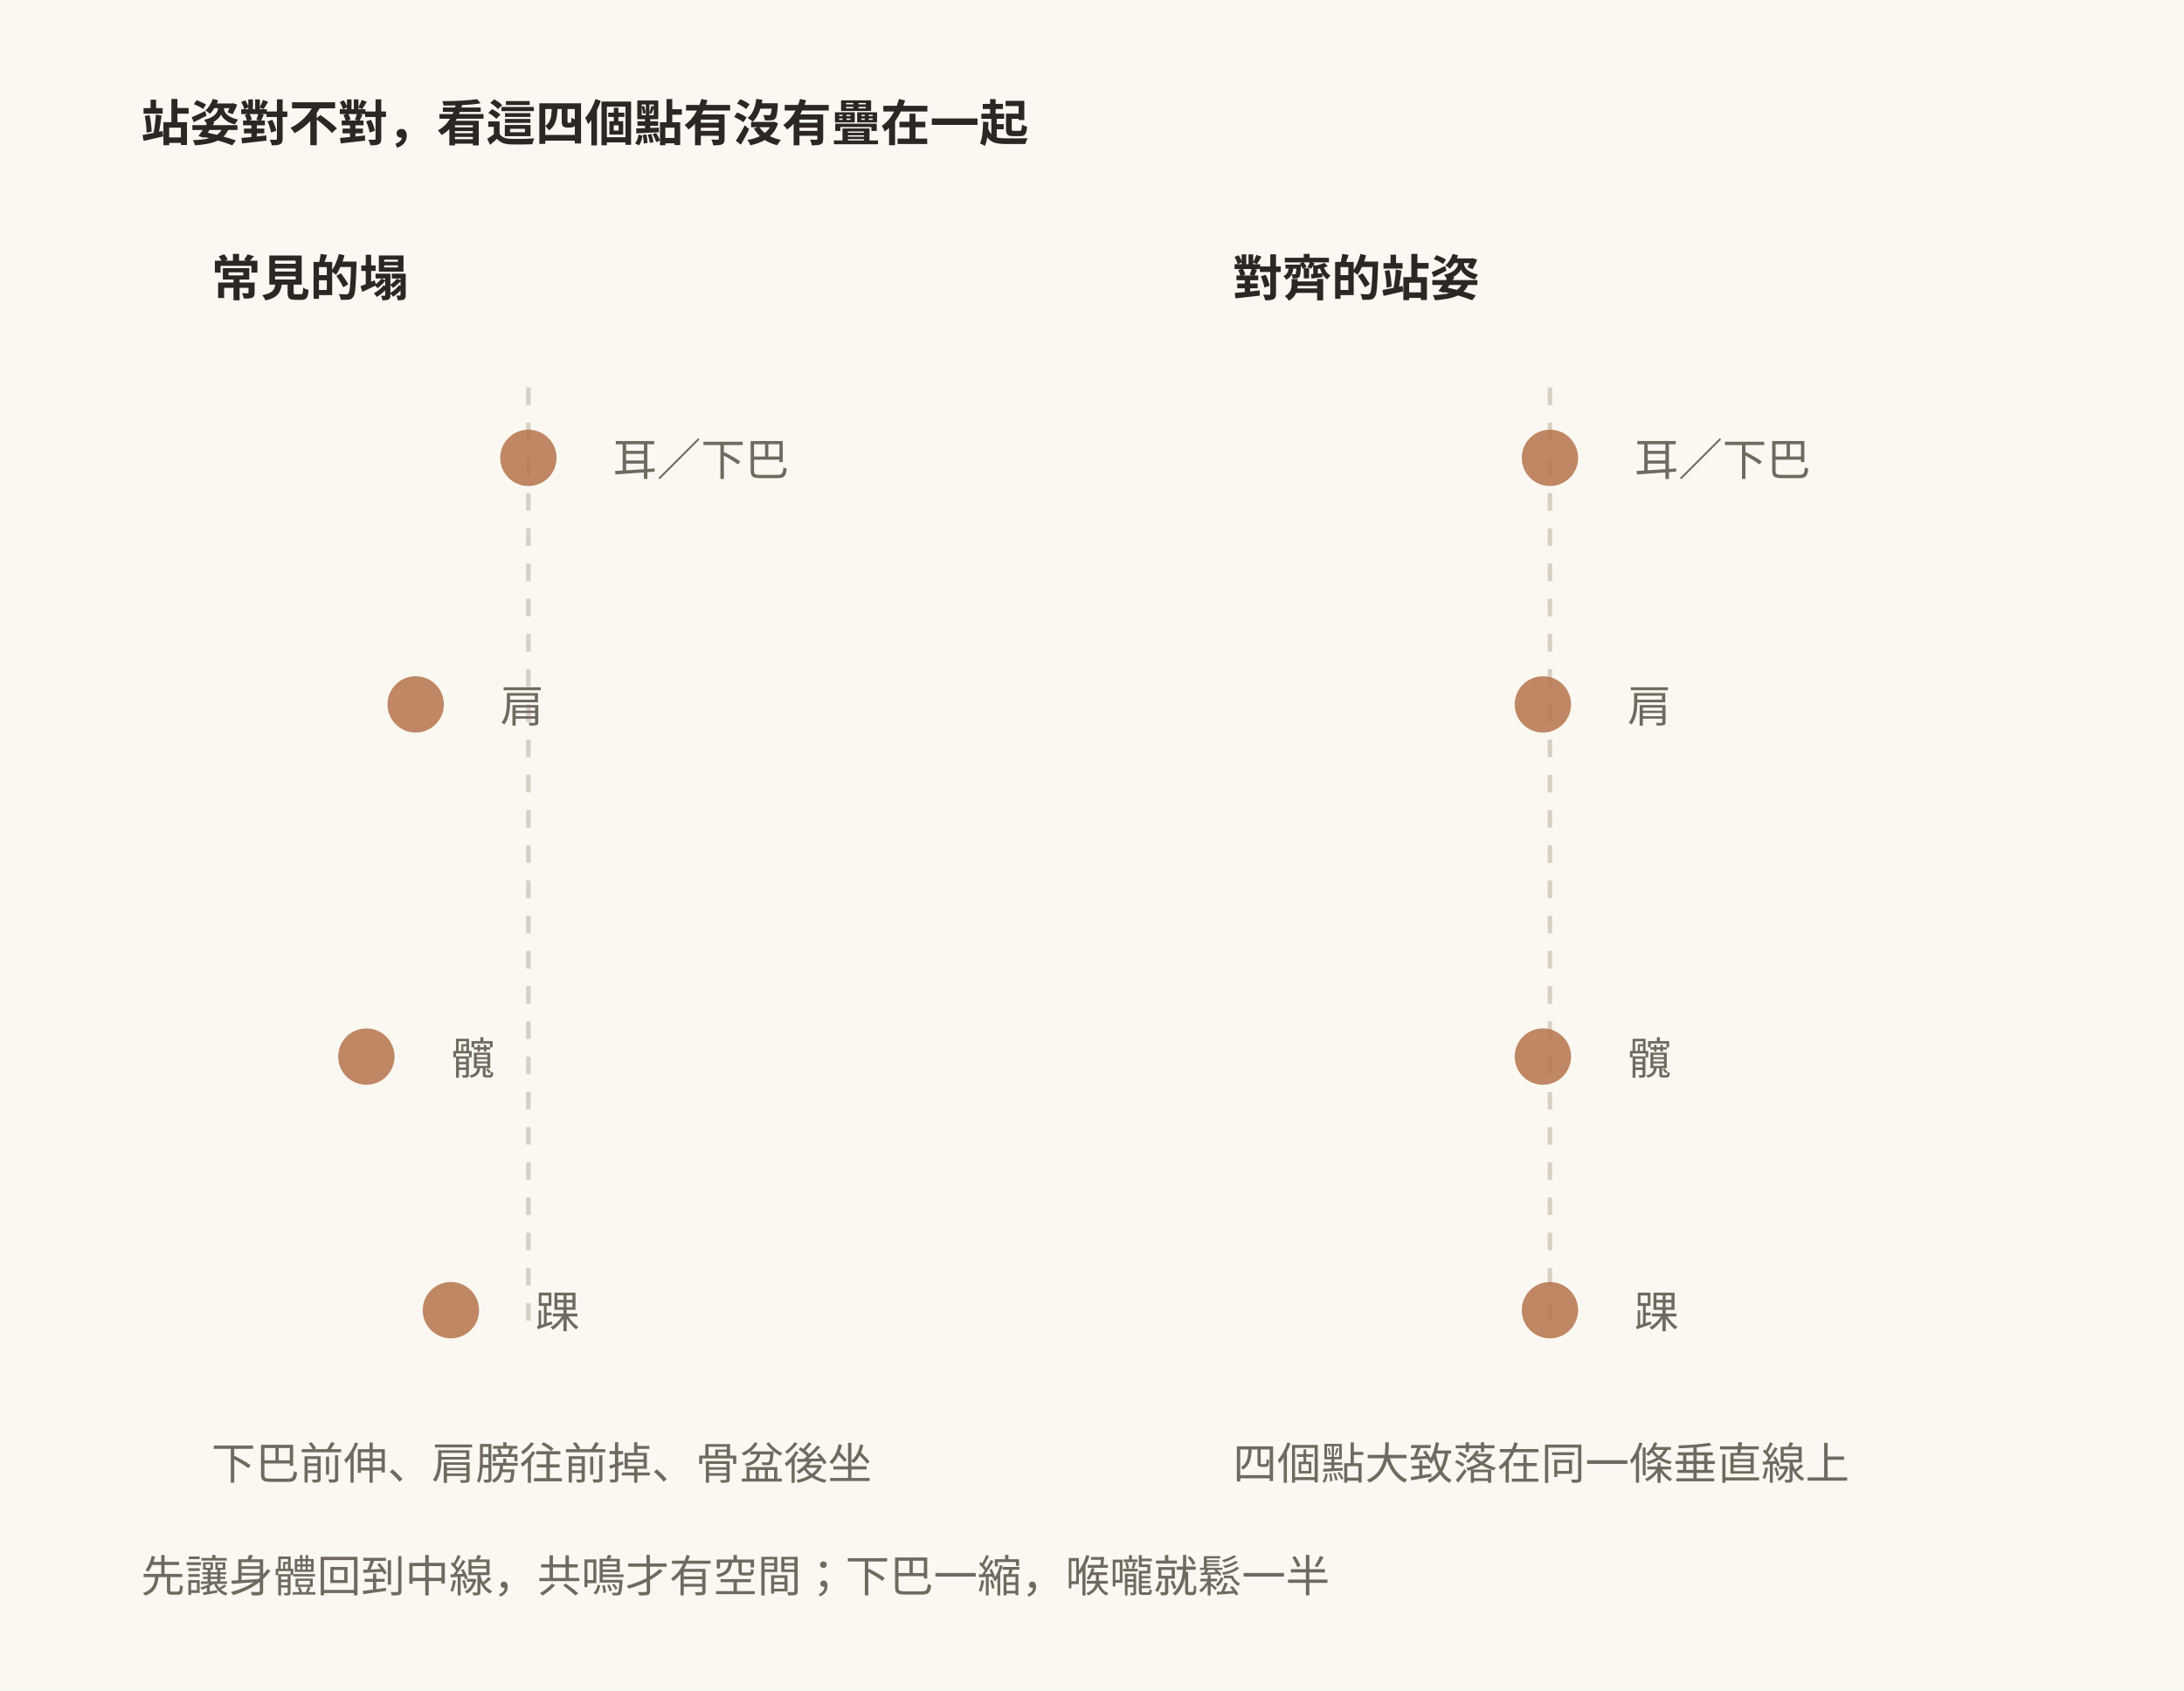
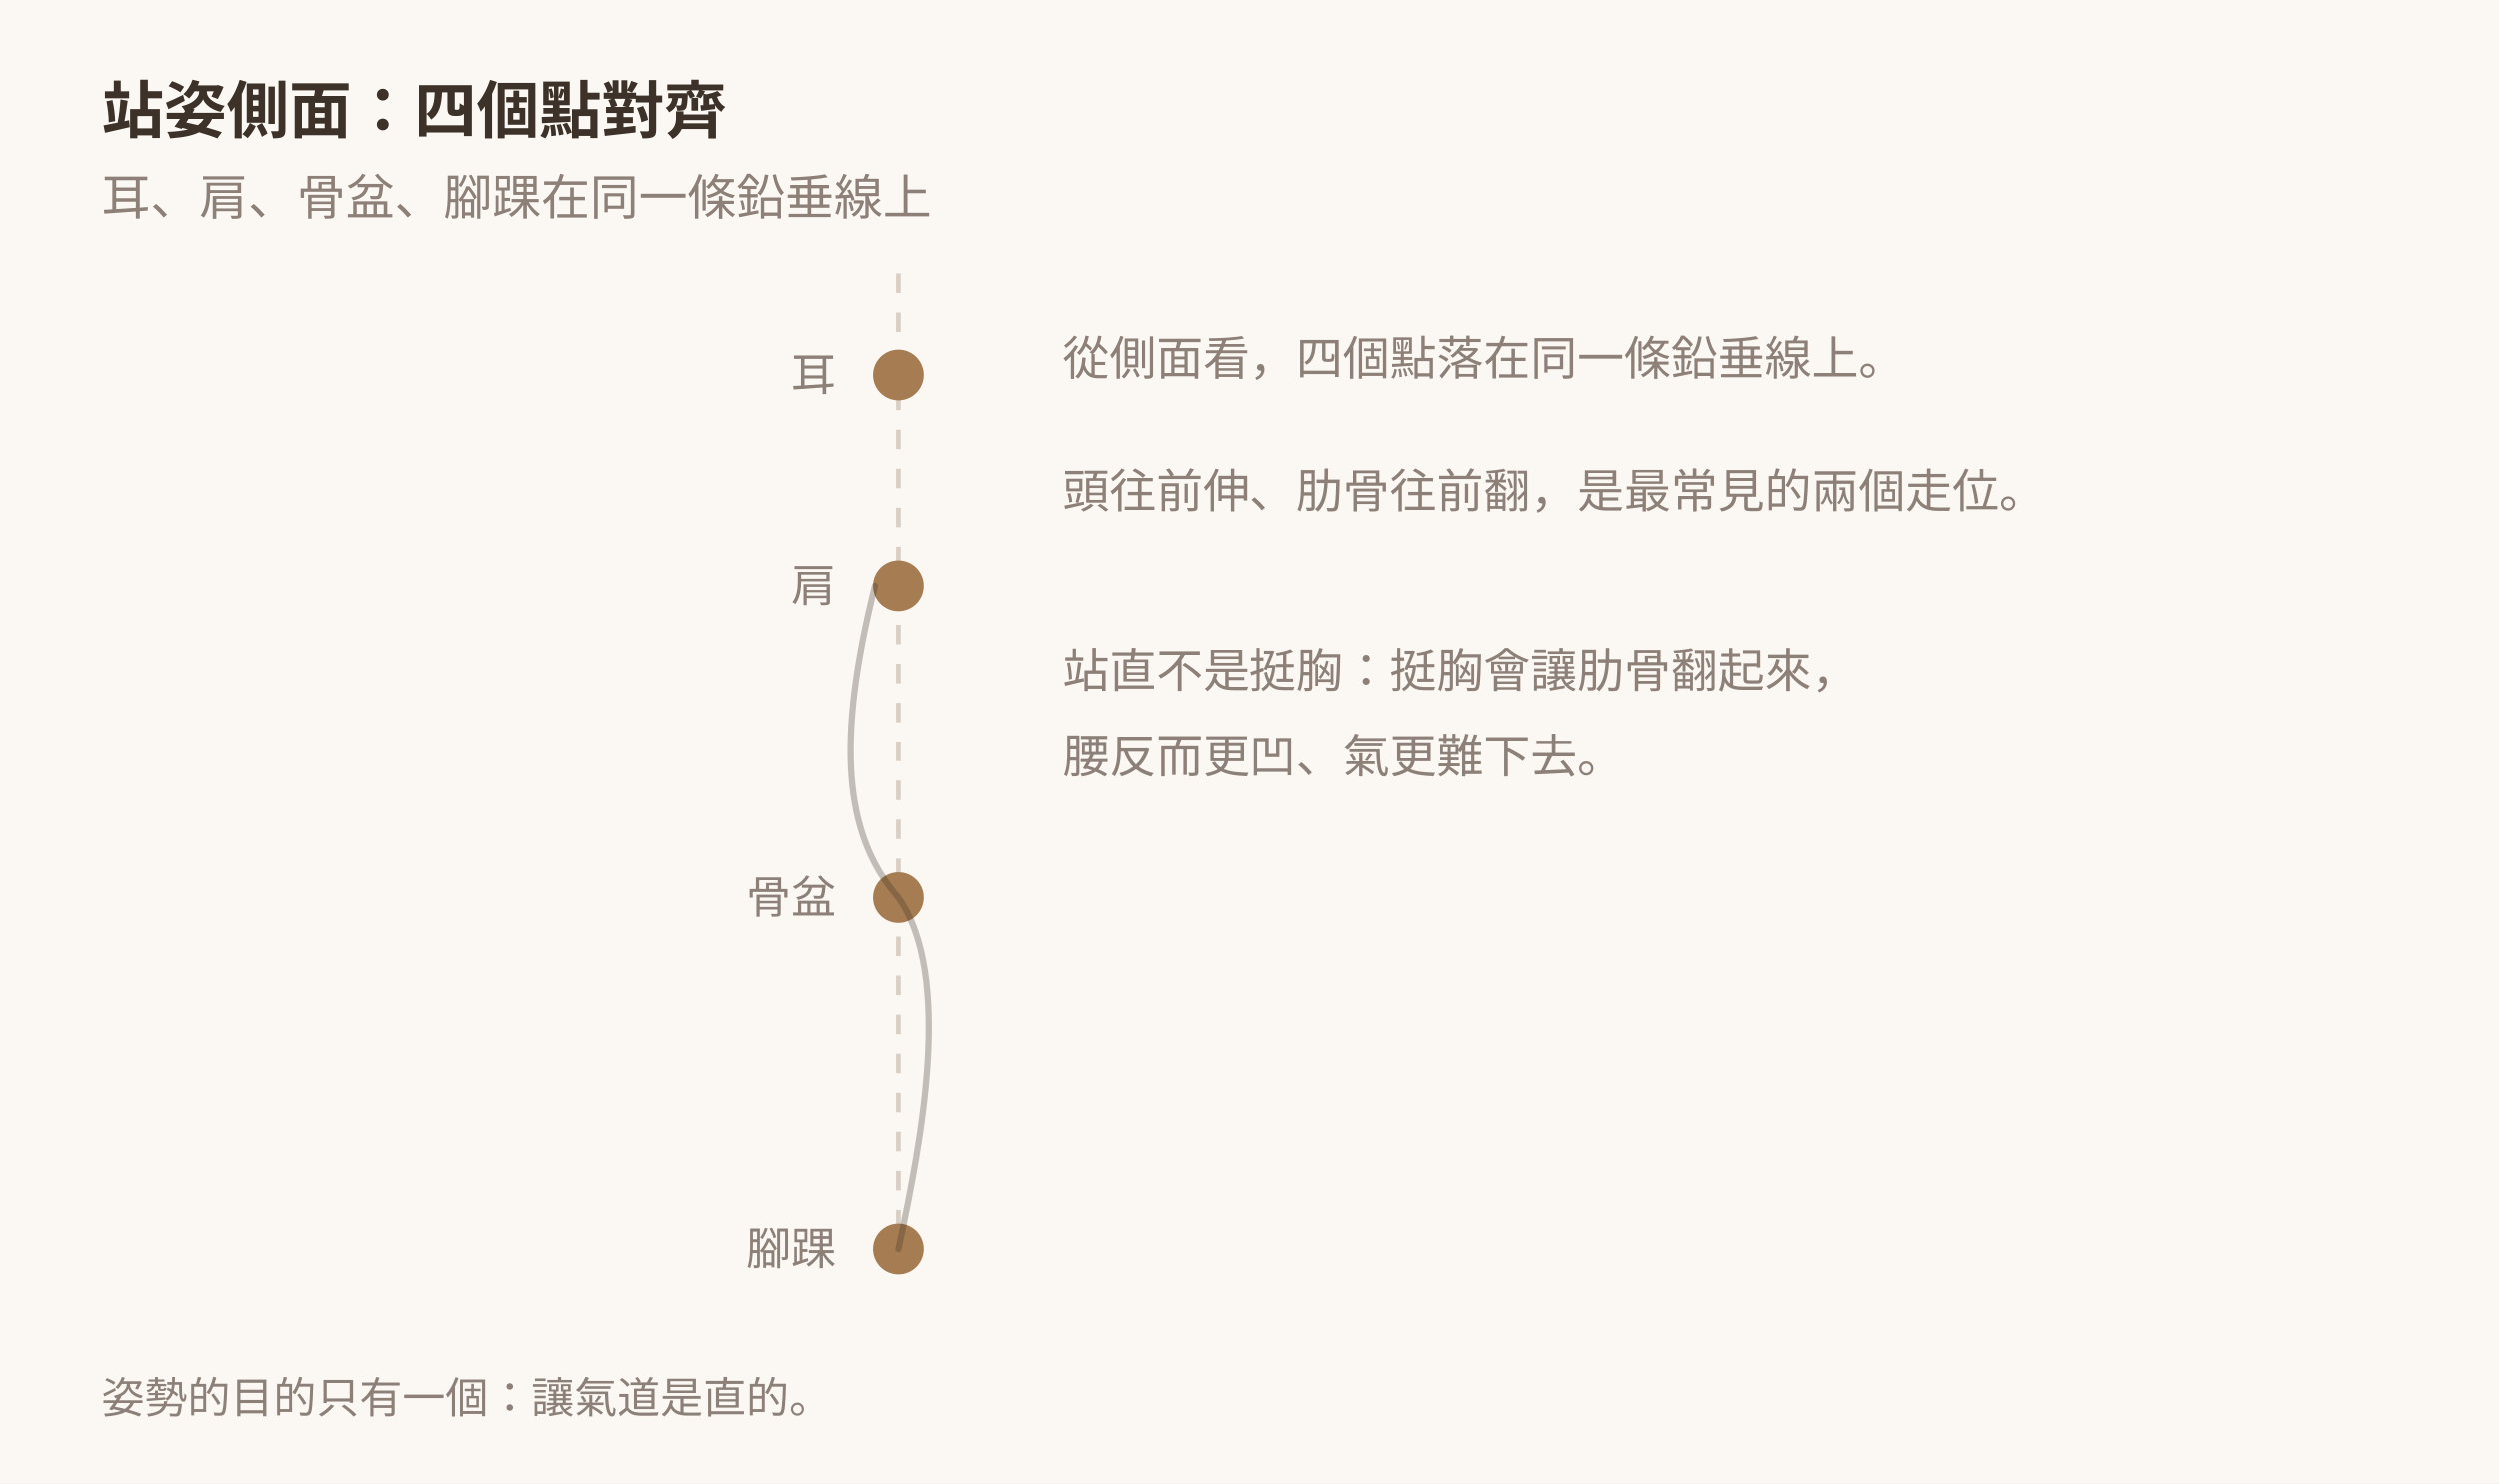
- <svg xmlns="http://www.w3.org/2000/svg" viewBox="0 0 620 480" role="img" aria-label="站姿側面：耳朵、肩膀、骨盆與腳踝的位置關係">
-   <rect width="620" height="480" fill="#fbf8f2" />
+ <svg xmlns="http://www.w3.org/2000/svg" viewBox="0 0 640 380" role="img" aria-label="站姿側面：四個點對齊">
+   <rect width="640" height="380" fill="#FBF8F4" />
  <style>
-     .out   { fill: none; stroke: #2a2724; stroke-width: 1.8; stroke-linejoin: round; stroke-linecap: round; }
-     .lead  { fill: none; stroke: #2a2724; stroke-width: .9; }
-     .dot   { fill: #2a2724; }
-     .skin  { fill: #f1e0d6; stroke: #2a2724; stroke-width: 1.8; }
-     .muc   { fill: #e2a99b; stroke: #cb8f82; stroke-width: 1.2; }
-     .muc2  { fill: #cb8f82; stroke: #2a2724; stroke-width: 1.4; }
-     .cart  { fill: #d5d5c2; stroke: #2a2724; stroke-width: 1.5; }
-     .bone  { fill: #ece6d8; stroke: #2a2724; stroke-width: 1.4; }
-     .air   { fill: #d5e5e7; stroke: #2a2724; stroke-width: 1.3; }
-     .fold  { fill: #f6f3ea; stroke: #c9c1ac; stroke-width: 1.6; }
-     .musc  { fill: #cf8f88; stroke: #2a2724; stroke-width: 1.1; }
-     .hl    { fill: #b5734a; fill-opacity: .22; stroke: #b5734a; stroke-width: 1.7; }
-     .hl2   { fill: #7d9b76; fill-opacity: .22; stroke: #7d9b76; stroke-width: 1.7; }
-     .ink   { fill: none; stroke: #2a2724; stroke-width: 1.8; stroke-linejoin: round; stroke-linecap: round; }
-     .ave   { fill: none; stroke: #b5734a; stroke-width: 2.2; stroke-linejoin: round; stroke-linecap: round; }
-     .ave2  { fill: none; stroke: #7d9b76; stroke-width: 2.2; stroke-linejoin: round; stroke-linecap: round; }
-     .thin  { fill: none; stroke: #d8d0c2; stroke-width: 1.3; stroke-dasharray: 5 5; }
-     .lbl   { font-family: 'Noto Sans TC','PingFang TC',system-ui,sans-serif; font-size: 14px; fill: #2a2724; }
-     .lbl-s { font-family: 'Noto Sans TC','PingFang TC',system-ui,sans-serif; font-size: 12px; fill: #6f6a60; }
-     .lbl-b { font-family: 'Noto Sans TC','PingFang TC',system-ui,sans-serif; font-size: 14px; fill: #2a2724; font-weight: 700; }
- 
-     .grid { fill: none; stroke: #d8d0c2; stroke-width: 1.2; }
-     .fill { fill: #b5734a; opacity: .18; stroke: #b5734a; stroke-width: 1.8; }
-     .fill2 { fill: #7d9b76; opacity: .18; stroke: #7d9b76; stroke-width: 1.8; }
-     .solid { fill: #b5734a; opacity: .85; }
-     .solid2 { fill: #7d9b76; opacity: .85; }
-     .lbl-s { font-size: 12.5px; }
+     .t   { font-family: 'Noto Sans TC','PingFang TC','Microsoft JhengHei',system-ui,sans-serif; fill: #3D3229; }
+     .tb  { font-family: 'Noto Sans TC','PingFang TC','Microsoft JhengHei',system-ui,sans-serif; fill: #3D3229; font-weight: 700; }
+     .ts  { font-family: 'Noto Sans TC','PingFang TC','Microsoft JhengHei',system-ui,sans-serif; fill: #8C8078; }
+     .num { font-family: 'Noto Sans TC','PingFang TC','Microsoft JhengHei',system-ui,sans-serif; fill: #FFFFFF; font-weight: 700; font-size: 11px; }
+     .ink { fill: none; stroke: #3D3229; stroke-width: 1.6; stroke-linejoin: round; stroke-linecap: round; }
+     .thin{ fill: none; stroke: #D9CFC4; stroke-width: 1.1; }
+     .dash{ fill: none; stroke: #D9CFC4; stroke-width: 1.1; stroke-dasharray: 4 5; }
+     .lead{ fill: none; stroke: #8C8078; stroke-width: 1; }
+     .acc { fill: none; stroke: #A67C52; stroke-width: 2; stroke-linejoin: round; stroke-linecap: round; }
+     .blue{ fill: none; stroke: #6B8FBF; stroke-width: 2; stroke-linejoin: round; stroke-linecap: round; }
+     .green{ fill: none; stroke: #6F8F6A; stroke-width: 2; stroke-linejoin: round; stroke-linecap: round; }
+     .red { fill: none; stroke: #B0563F; stroke-width: 2; stroke-linejoin: round; stroke-linecap: round; }
+     .dot { fill: #3D3229; }
  </style>
-   <text class="lbl-b" x="40" y="40">站姿對不對，看這四個點有沒有疊在一起</text>
-   <text class="lbl-b" x="60" y="84">常見的塌</text>
-   <path class="thin" d="M150 110 L150 380" stroke-dasharray="4 6" />
-   <circle class="solid" cx="150" cy="130" r="8" />
-   <text class="lbl-s" x="174" y="135">耳／下巴</text>
-   <circle class="solid" cx="118" cy="200" r="8" />
-   <text class="lbl-s" x="142" y="205">肩</text>
-   <circle class="solid" cx="104" cy="300" r="8" />
-   <text class="lbl-s" x="128" y="305">髖</text>
-   <circle class="solid" cx="128" cy="372" r="8" />
-   <text class="lbl-s" x="152" y="377">踝</text>
-   <text class="lbl-s" x="60" y="420">下巴前伸、肩膀往前掉、骨盆後坐</text>
-   <text class="lbl-b" x="350" y="84">對齊的站姿</text>
-   <path class="thin" d="M440 110 L440 380" stroke-dasharray="4 6" />
-   <circle class="solid" cx="440" cy="130" r="8" />
-   <text class="lbl-s" x="464" y="135">耳／下巴</text>
-   <circle class="solid" cx="438" cy="200" r="8" />
-   <text class="lbl-s" x="462" y="205">肩</text>
-   <circle class="solid" cx="438" cy="300" r="8" />
-   <text class="lbl-s" x="462" y="305">髖</text>
-   <circle class="solid" cx="440" cy="372" r="8" />
-   <text class="lbl-s" x="464" y="377">踝</text>
-   <text class="lbl-s" x="350" y="420">四個點大致落在同一條垂直線上</text>
-   <text class="lbl-s" x="40" y="452">先讓身體回到中線，共鳴才有空間；下巴一縮，喉嚨就鬆一半</text>
+   <text x="26" y="34" class="tb" font-size="16">站姿側面：四個點對齊</text>
+   <text x="26" y="55" class="ts" font-size="12.5">耳、肩、骨盆、腳踝在同一條鉛垂線上</text>
+   <path d="M230 70 L230 330" fill="none" stroke="#D9CFC4" stroke-width="1.2" stroke-dasharray="5 5" />
+   <circle cx="230" cy="96" r="6.5" fill="#A67C52" />
+   <text x="214" y="100" class="ts" font-size="11.5" text-anchor="end">耳</text>
+   <circle cx="230" cy="150" r="6.5" fill="#A67C52" />
+   <text x="214" y="154" class="ts" font-size="11.5" text-anchor="end">肩</text>
+   <circle cx="230" cy="230" r="6.5" fill="#A67C52" />
+   <text x="214" y="234" class="ts" font-size="11.5" text-anchor="end">骨盆</text>
+   <circle cx="230" cy="320" r="6.5" fill="#A67C52" />
+   <text x="214" y="324" class="ts" font-size="11.5" text-anchor="end">腳踝</text>
+   <path d="M224 150 C214 190 216 214 230 230 C244 250 236 292 230 320" class="ink" opacity="0.3" />
+   <text x="272" y="96" class="ts" font-size="12">從側面看，四個點落在同一條鉛垂線上。</text>
+   <text x="272" y="130" class="ts" font-size="12">頭往前伸、肋骨往前翻，是最常見的兩個走位。</text>
+   <text x="272" y="176" class="ts" font-size="12">站直不是挺胸：挺胸會讓肋骨翻起來，</text>
+   <text x="272" y="198" class="ts" font-size="12">腰反而更凹、氣更難下去。</text>
+   <text x="26" y="362" class="ts" font-size="11">姿勢的目的只有一個：讓氣道是直的。</text>
</svg>
